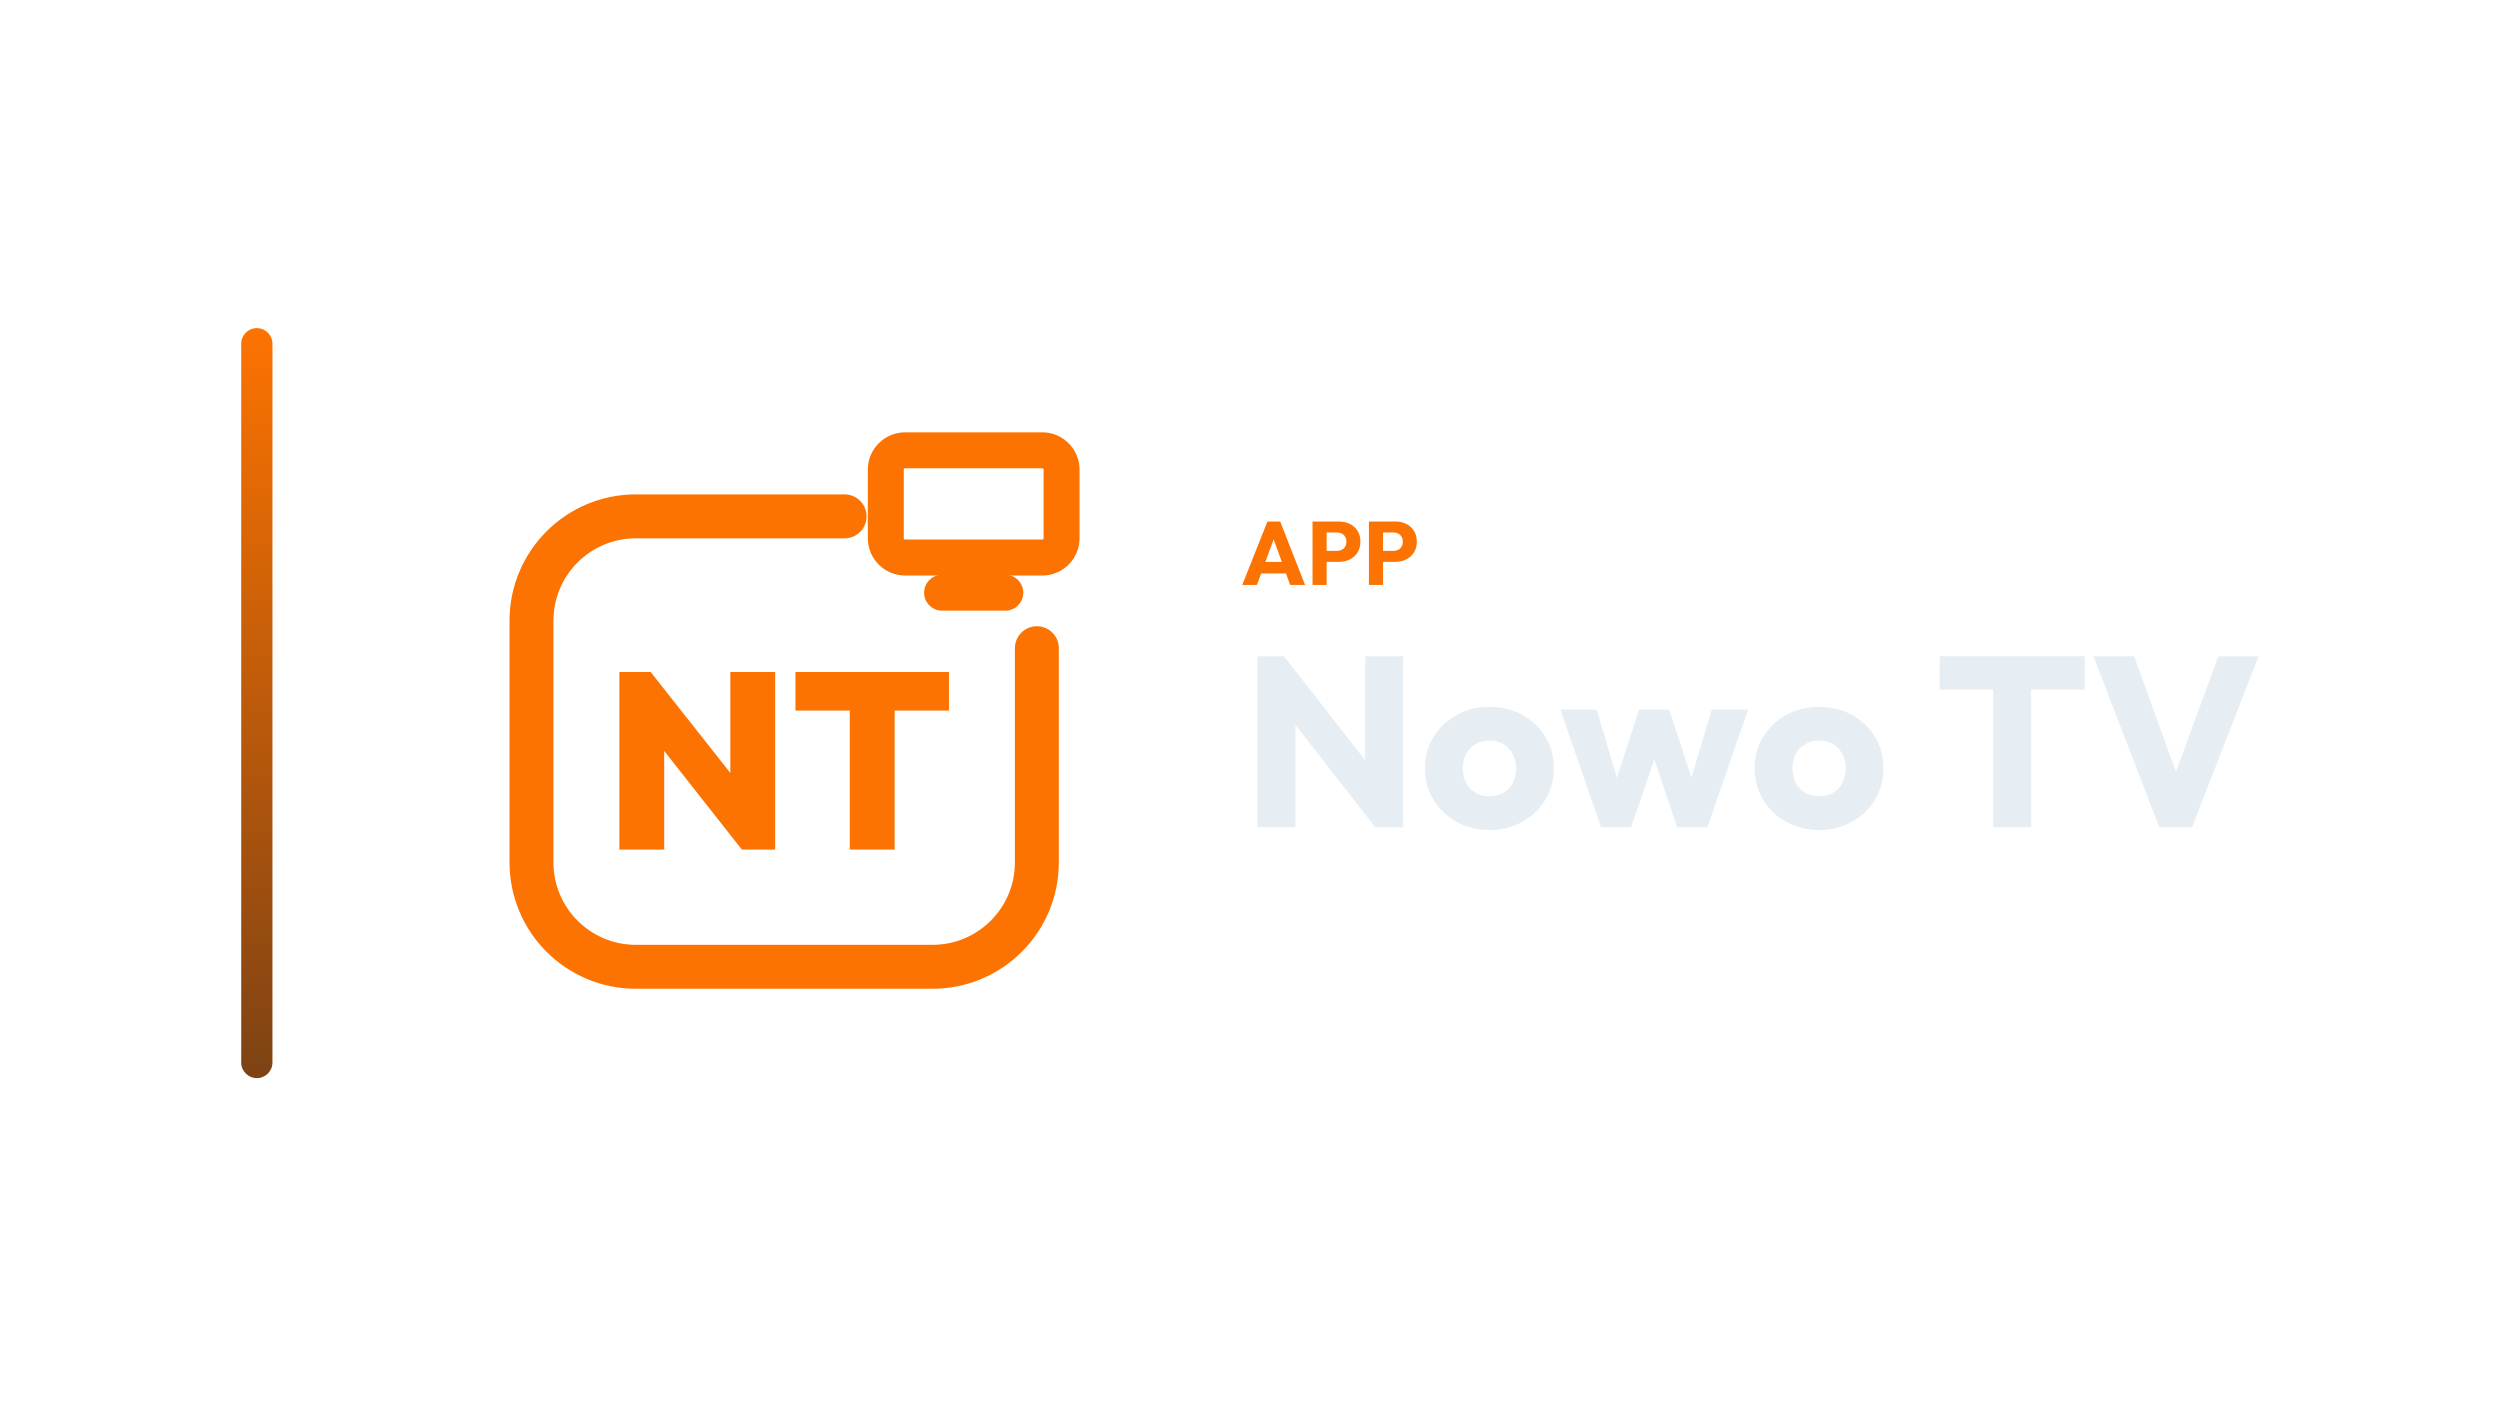
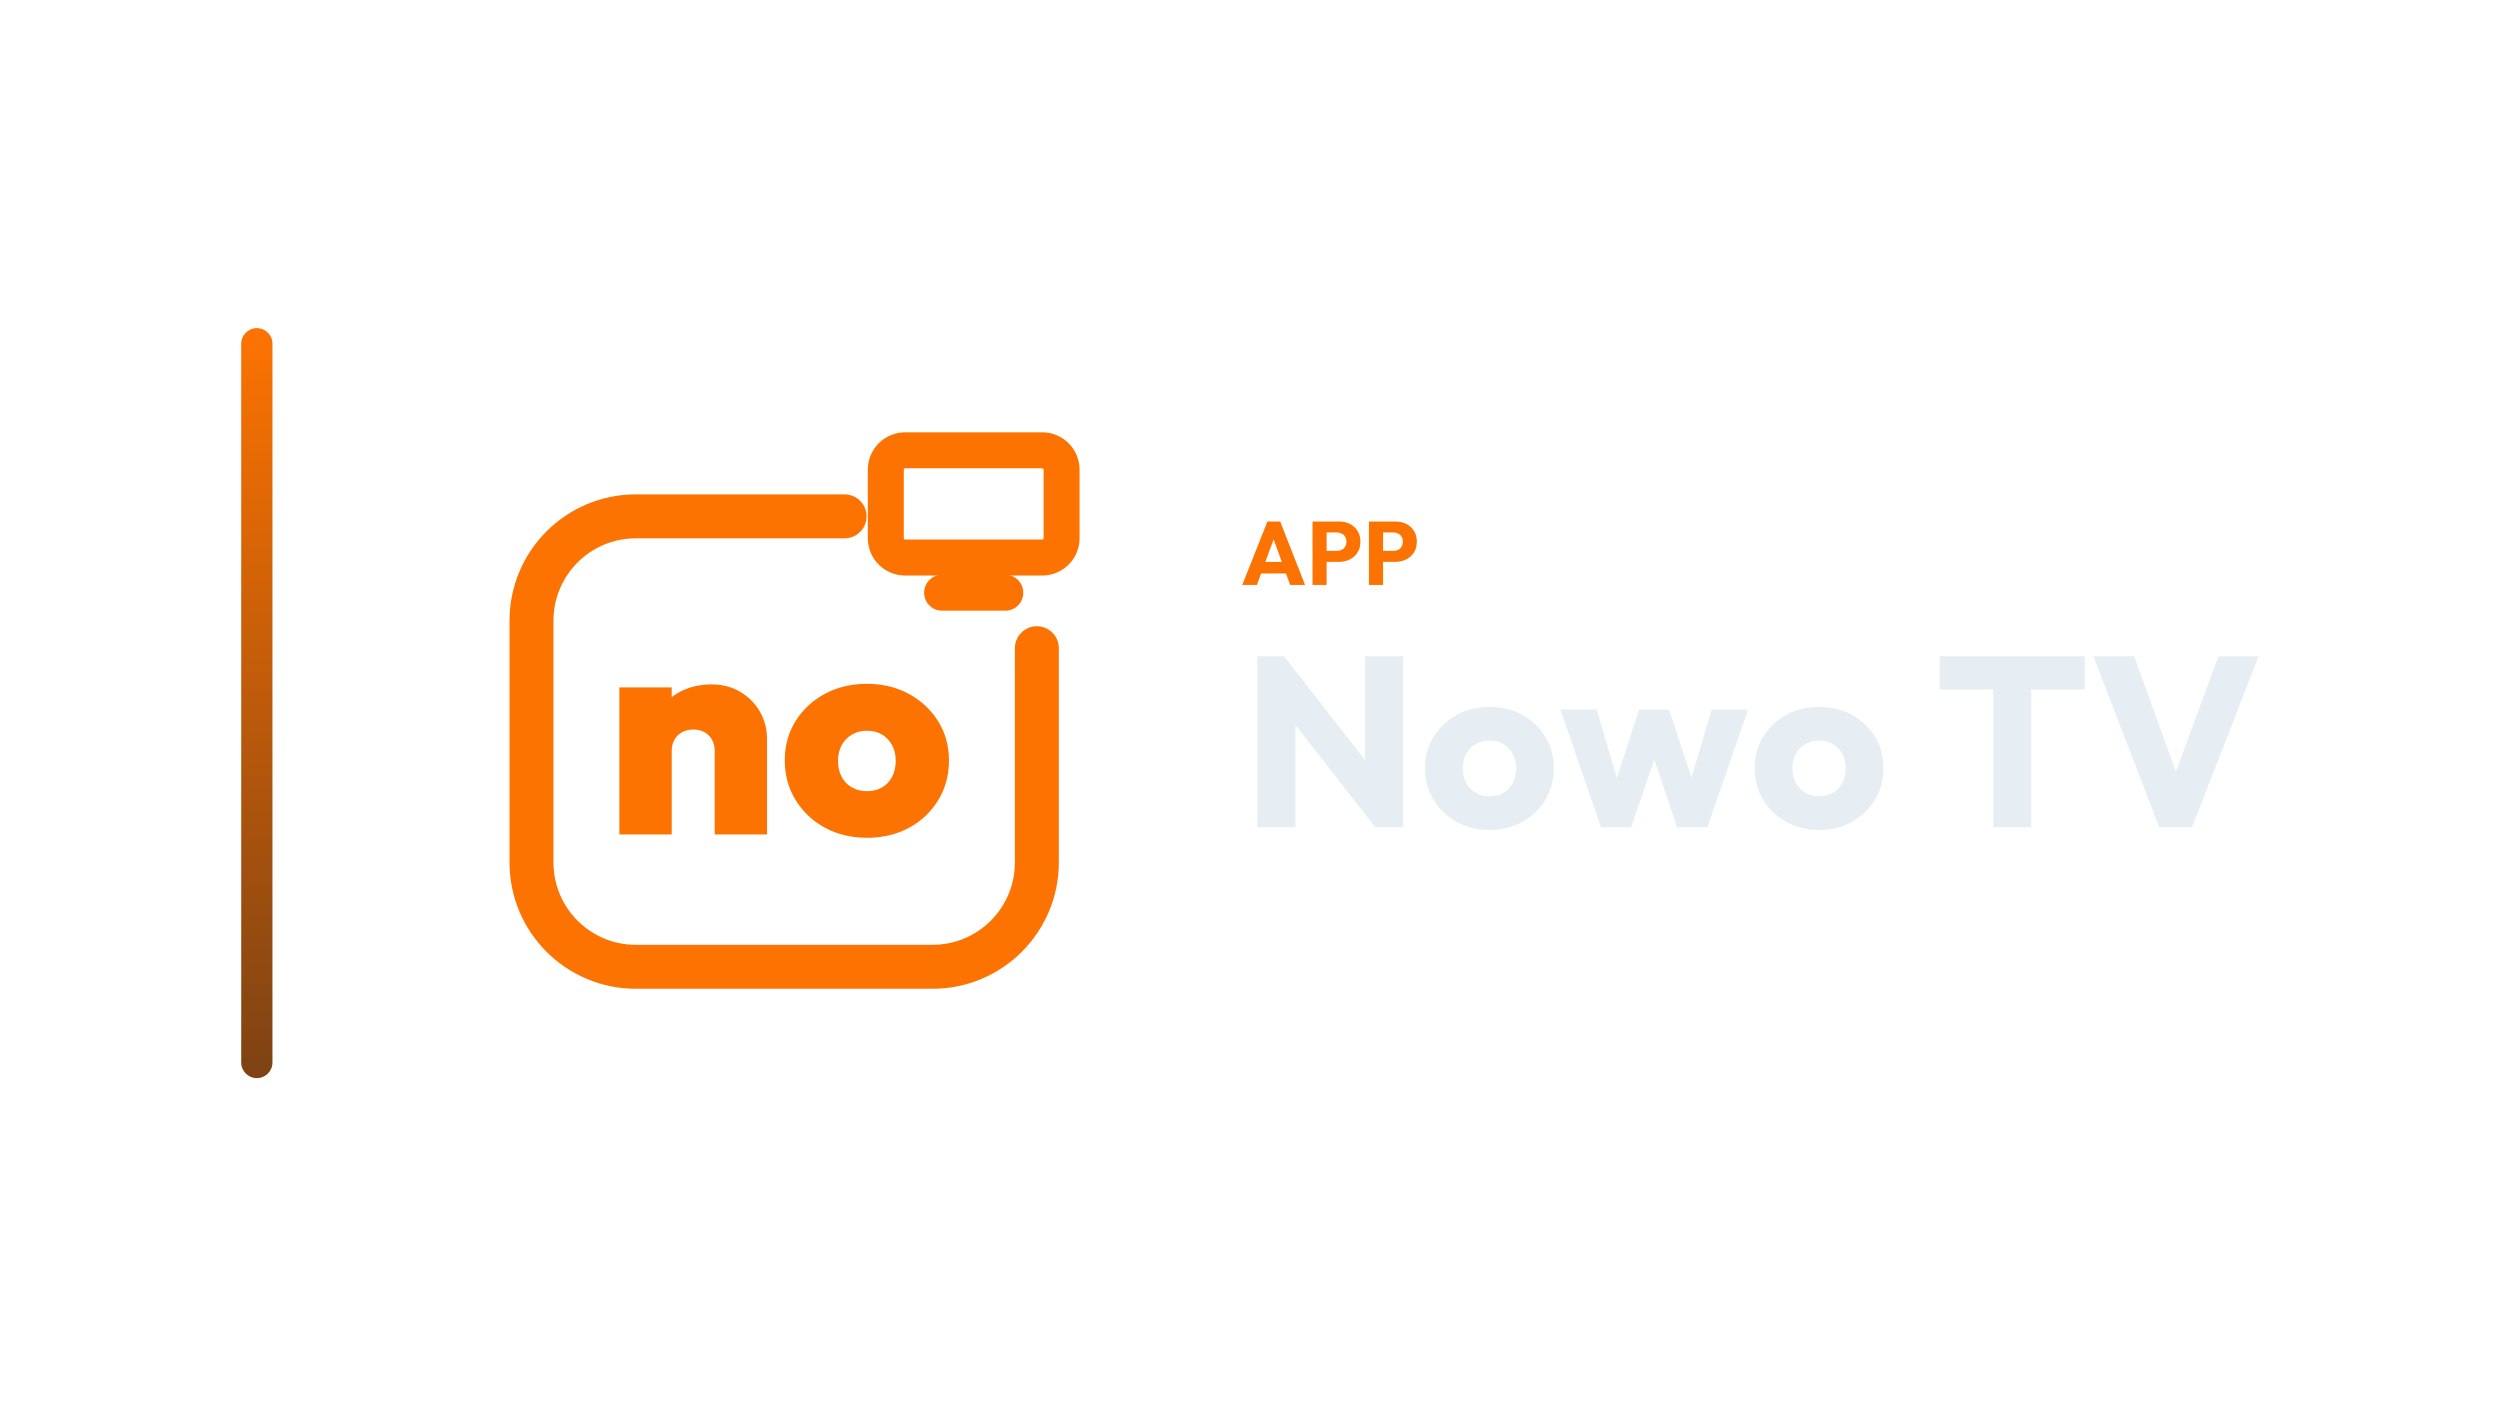
<svg xmlns="http://www.w3.org/2000/svg" width="1280" height="720" viewBox="0 0 1280 720">
  <g transform="translate(53.5,0.0)">
    <defs>
      <linearGradient id="cbRail" x1="0" y1="0" x2="0" y2="1">
        <stop offset="0%" stop-color="#FD7301" />
        <stop offset="100%" stop-color="#7D4214" />
      </linearGradient>
    </defs>
    <rect x="70" y="168" width="16" height="384" rx="8.0" fill="url(#cbRail)" />
    <g transform="translate(168,180) scale(0.70312)">
      <path d="M 300 120 L 148 120 C 106 120 72 154 72 196 L 72 372 C 72 414 106 448 148 448 L 364 448 C 406 448 440 414 440 372 L 440 216" fill="none" stroke="#FD7301" stroke-width="32.0" stroke-linecap="round" stroke-linejoin="round" />
      <rect x="330.0" y="71.9" width="128.0" height="78.1" rx="14.1" fill="none" stroke="#FD7301" stroke-width="26.2" stroke-linecap="round" stroke-linejoin="round" />
      <path d="M 371.0 175.6 L 417.0 175.6" fill="none" stroke="#FD7301" stroke-width="26.2" stroke-linecap="round" stroke-linejoin="round" />
-       <path d="M136.0 362.65V233.35H158.796L168.644 259.793V362.65ZM225.179 362.65 149.678 266.723 158.796 233.35 234.48 329.277ZM225.179 362.65 216.79 335.477V233.35H249.435V362.65Z" fill="#FD7301" stroke="none" />
-       <path d="M303.781 362.65V234.261H336.426V362.65ZM264.207 261.435V233.35H376.0V261.435Z" fill="#FD7301" stroke="none" />
+       <path d="M205.416 351.65V291.212Q205.416 283.766 201.036 279.496Q196.657 275.226 189.869 275.226Q185.27 275.226 181.657 277.197Q178.044 279.168 176.073 282.672Q174.102 286.175 174.102 291.212L159.212 284.204Q159.212 271.285 164.905 261.978Q170.599 252.672 180.562 247.526Q190.526 242.38 203.226 242.38Q214.832 242.38 223.92 247.745Q233.007 253.109 238.263 262.088Q243.518 271.066 243.518 282.453V351.65ZM136.0 351.65V244.569H174.102V351.65Z" fill="#FD7301" stroke="none" />
+       <path d="M316.438 354.058Q299.139 354.058 285.672 346.723Q272.204 339.387 264.321 326.577Q256.438 313.766 256.438 297.781Q256.438 281.796 264.212 269.204Q271.985 256.613 285.562 249.277Q299.139 241.942 316.219 241.942Q333.299 241.942 346.766 249.277Q360.234 256.613 368.117 269.204Q376.0 281.796 376.0 297.781Q376.0 313.766 368.226 326.577Q360.453 339.387 346.985 346.723Q333.518 354.058 316.438 354.058ZM316.219 320.117Q322.569 320.117 327.277 317.38Q331.985 314.642 334.613 309.606Q337.241 304.569 337.241 298.0Q337.241 291.431 334.504 286.504Q331.766 281.577 327.168 278.839Q322.569 276.102 316.219 276.102Q310.088 276.102 305.27 278.949Q300.453 281.796 297.825 286.723Q295.197 291.65 295.197 298.219Q295.197 304.569 297.825 309.606Q300.453 314.642 305.27 317.38Q310.088 320.117 316.219 320.117Z" fill="#FD7301" stroke="none" />
    </g>
    <path d="M582.541 299.49 595.421 267.014H601.953L614.695 299.49H607.059L597.307 272.534H599.929L590.039 299.49ZM589.855 293.602V287.714H607.565V293.602Z" fill="#FD7301" stroke="none" />
    <path d="M624.033 287.668V282.056H631.025Q632.359 282.056 633.463 281.504Q634.567 280.952 635.211 279.894Q635.855 278.836 635.855 277.318Q635.855 275.846 635.211 274.788Q634.567 273.73 633.463 273.178Q632.359 272.626 631.025 272.626H624.033V267.014H632.083Q635.165 267.014 637.649 268.256Q640.133 269.498 641.582 271.821Q643.031 274.144 643.031 277.318Q643.031 280.492 641.582 282.815Q640.133 285.138 637.649 286.403Q635.165 287.668 632.083 287.668ZM618.513 299.49V267.014H625.735V299.49Z" fill="#FD7301" stroke="none" />
    <path d="M652.921 287.668V282.056H659.913Q661.247 282.056 662.351 281.504Q663.455 280.952 664.099 279.894Q664.743 278.836 664.743 277.318Q664.743 275.846 664.099 274.788Q663.455 273.73 662.351 273.178Q661.247 272.626 659.913 272.626H652.921V267.014H660.971Q664.053 267.014 666.537 268.256Q669.021 269.498 670.47 271.821Q671.919 274.144 671.919 277.318Q671.919 280.492 670.47 282.815Q669.021 285.138 666.537 286.403Q664.053 287.668 660.971 287.668ZM647.401 299.49V267.014H654.623V299.49Z" fill="#FD7301" stroke="none" />
    <path d="M590.283 423.57V336.026H603.923L609.751 353.51V423.57ZM650.671 423.57 599.087 357.478 603.923 336.026 655.507 402.118ZM650.671 423.57 645.463 406.086V336.026H664.931V423.57Z" fill="#E6EDF3" stroke="none" />
    <path d="M709.075 424.934Q699.775 424.934 692.273 420.78Q684.771 416.626 680.431 409.434Q676.091 402.242 676.091 393.314Q676.091 384.386 680.431 377.318Q684.771 370.25 692.211 366.096Q699.651 361.942 709.075 361.942Q718.499 361.942 725.939 366.034Q733.379 370.126 737.719 377.256Q742.059 384.386 742.059 393.314Q742.059 402.242 737.719 409.434Q733.379 416.626 725.939 420.78Q718.499 424.934 709.075 424.934ZM709.075 407.698Q713.167 407.698 716.267 405.9Q719.367 404.102 721.041 400.816Q722.715 397.53 722.715 393.314Q722.715 389.098 720.979 385.936Q719.243 382.774 716.205 380.976Q713.167 379.178 709.075 379.178Q705.107 379.178 702.007 380.976Q698.907 382.774 697.171 385.998Q695.435 389.222 695.435 393.438Q695.435 397.53 697.171 400.816Q698.907 404.102 702.007 405.9Q705.107 407.698 709.075 407.698Z" fill="#E6EDF3" stroke="none" />
    <path d="M766.239 423.57 745.407 363.306H764.007L776.903 407.078L771.447 407.202L785.707 363.306H801.083L815.467 407.202L809.887 407.078L822.907 363.306H841.507L820.675 423.57H805.175L791.163 381.906H795.875L781.615 423.57Z" fill="#E6EDF3" stroke="none" />
    <path d="M877.839 424.934Q868.539 424.934 861.037 420.78Q853.535 416.626 849.195 409.434Q844.855 402.242 844.855 393.314Q844.855 384.386 849.195 377.318Q853.535 370.25 860.975 366.096Q868.415 361.942 877.839 361.942Q887.263 361.942 894.703 366.034Q902.143 370.126 906.483 377.256Q910.823 384.386 910.823 393.314Q910.823 402.242 906.483 409.434Q902.143 416.626 894.703 420.78Q887.263 424.934 877.839 424.934ZM877.839 407.698Q881.931 407.698 885.031 405.9Q888.131 404.102 889.805 400.816Q891.479 397.53 891.479 393.314Q891.479 389.098 889.743 385.936Q888.007 382.774 884.969 380.976Q881.931 379.178 877.839 379.178Q873.871 379.178 870.771 380.976Q867.671 382.774 865.935 385.998Q864.199 389.222 864.199 393.438Q864.199 397.53 865.935 400.816Q867.671 404.102 870.771 405.9Q873.871 407.698 877.839 407.698Z" fill="#E6EDF3" stroke="none" />
    <path d="M966.995 423.57V337.266H986.463V423.57ZM939.591 353.014V336.026H1013.867V353.014Z" fill="#E6EDF3" stroke="none" />
    <path d="M1052.059 423.57 1018.331 336.026H1039.163L1064.831 406.83H1056.275L1082.315 336.026H1102.899L1068.799 423.57Z" fill="#E6EDF3" stroke="none" />
  </g>
</svg>
